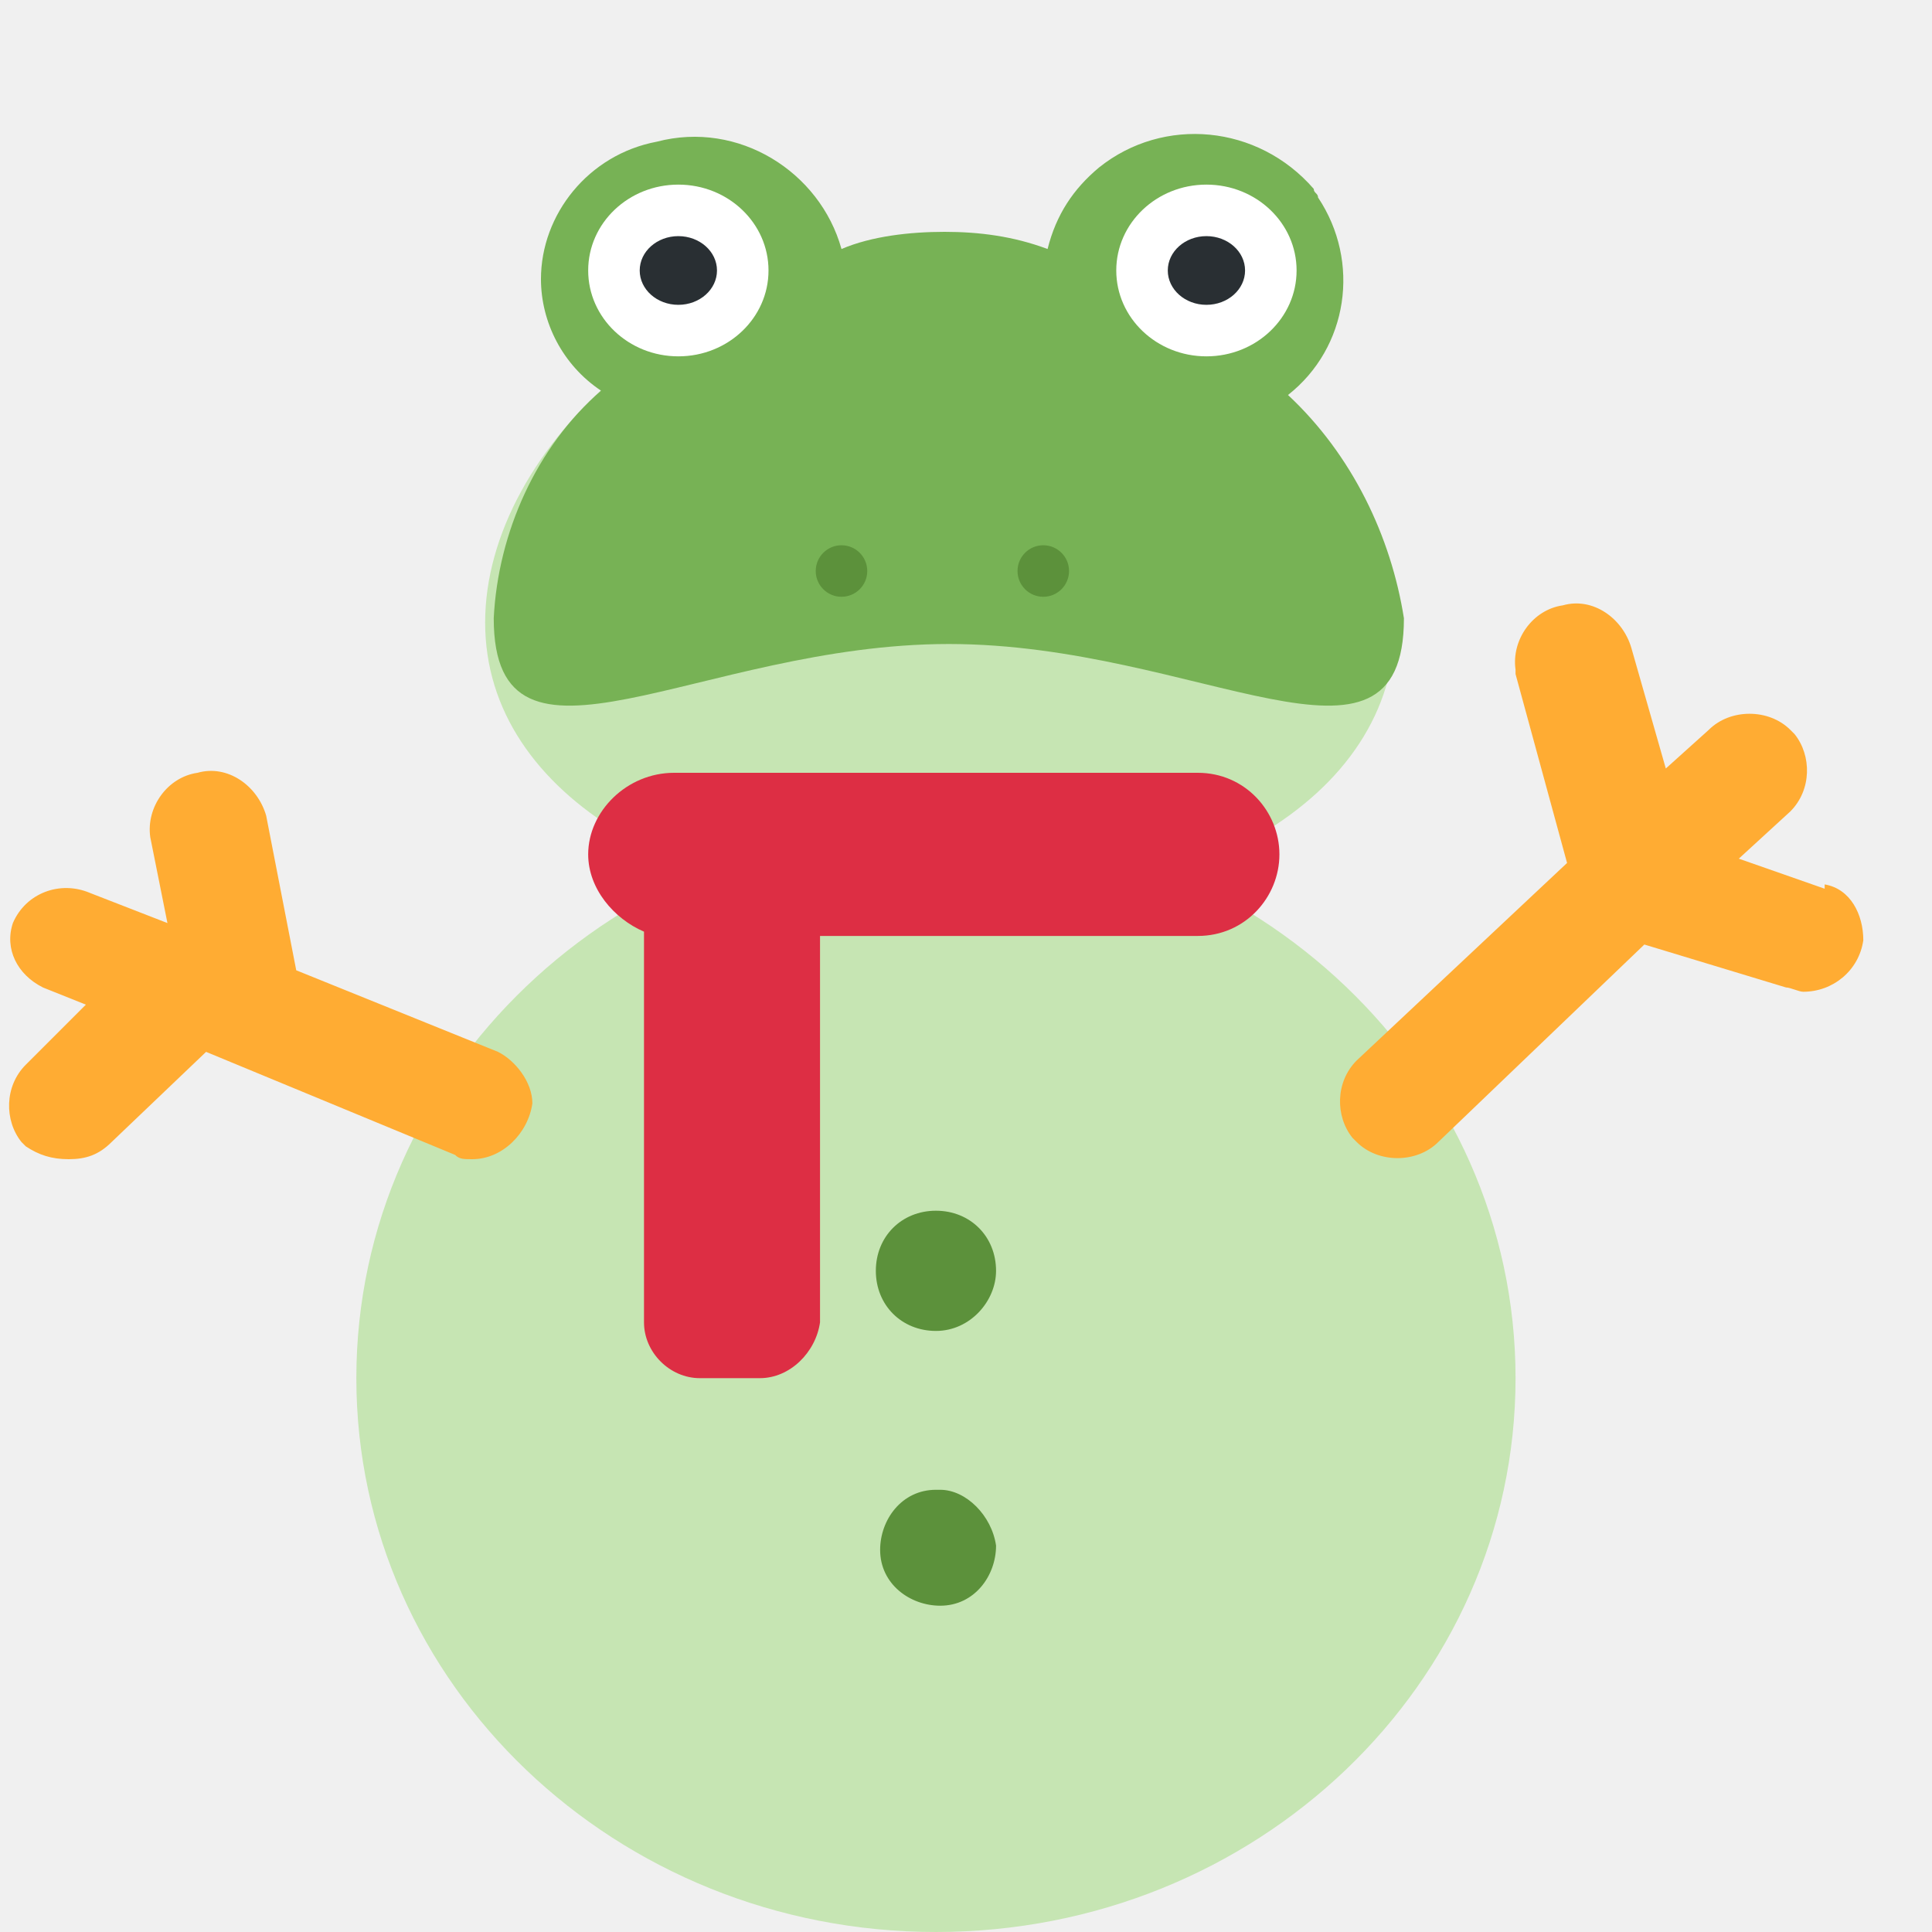
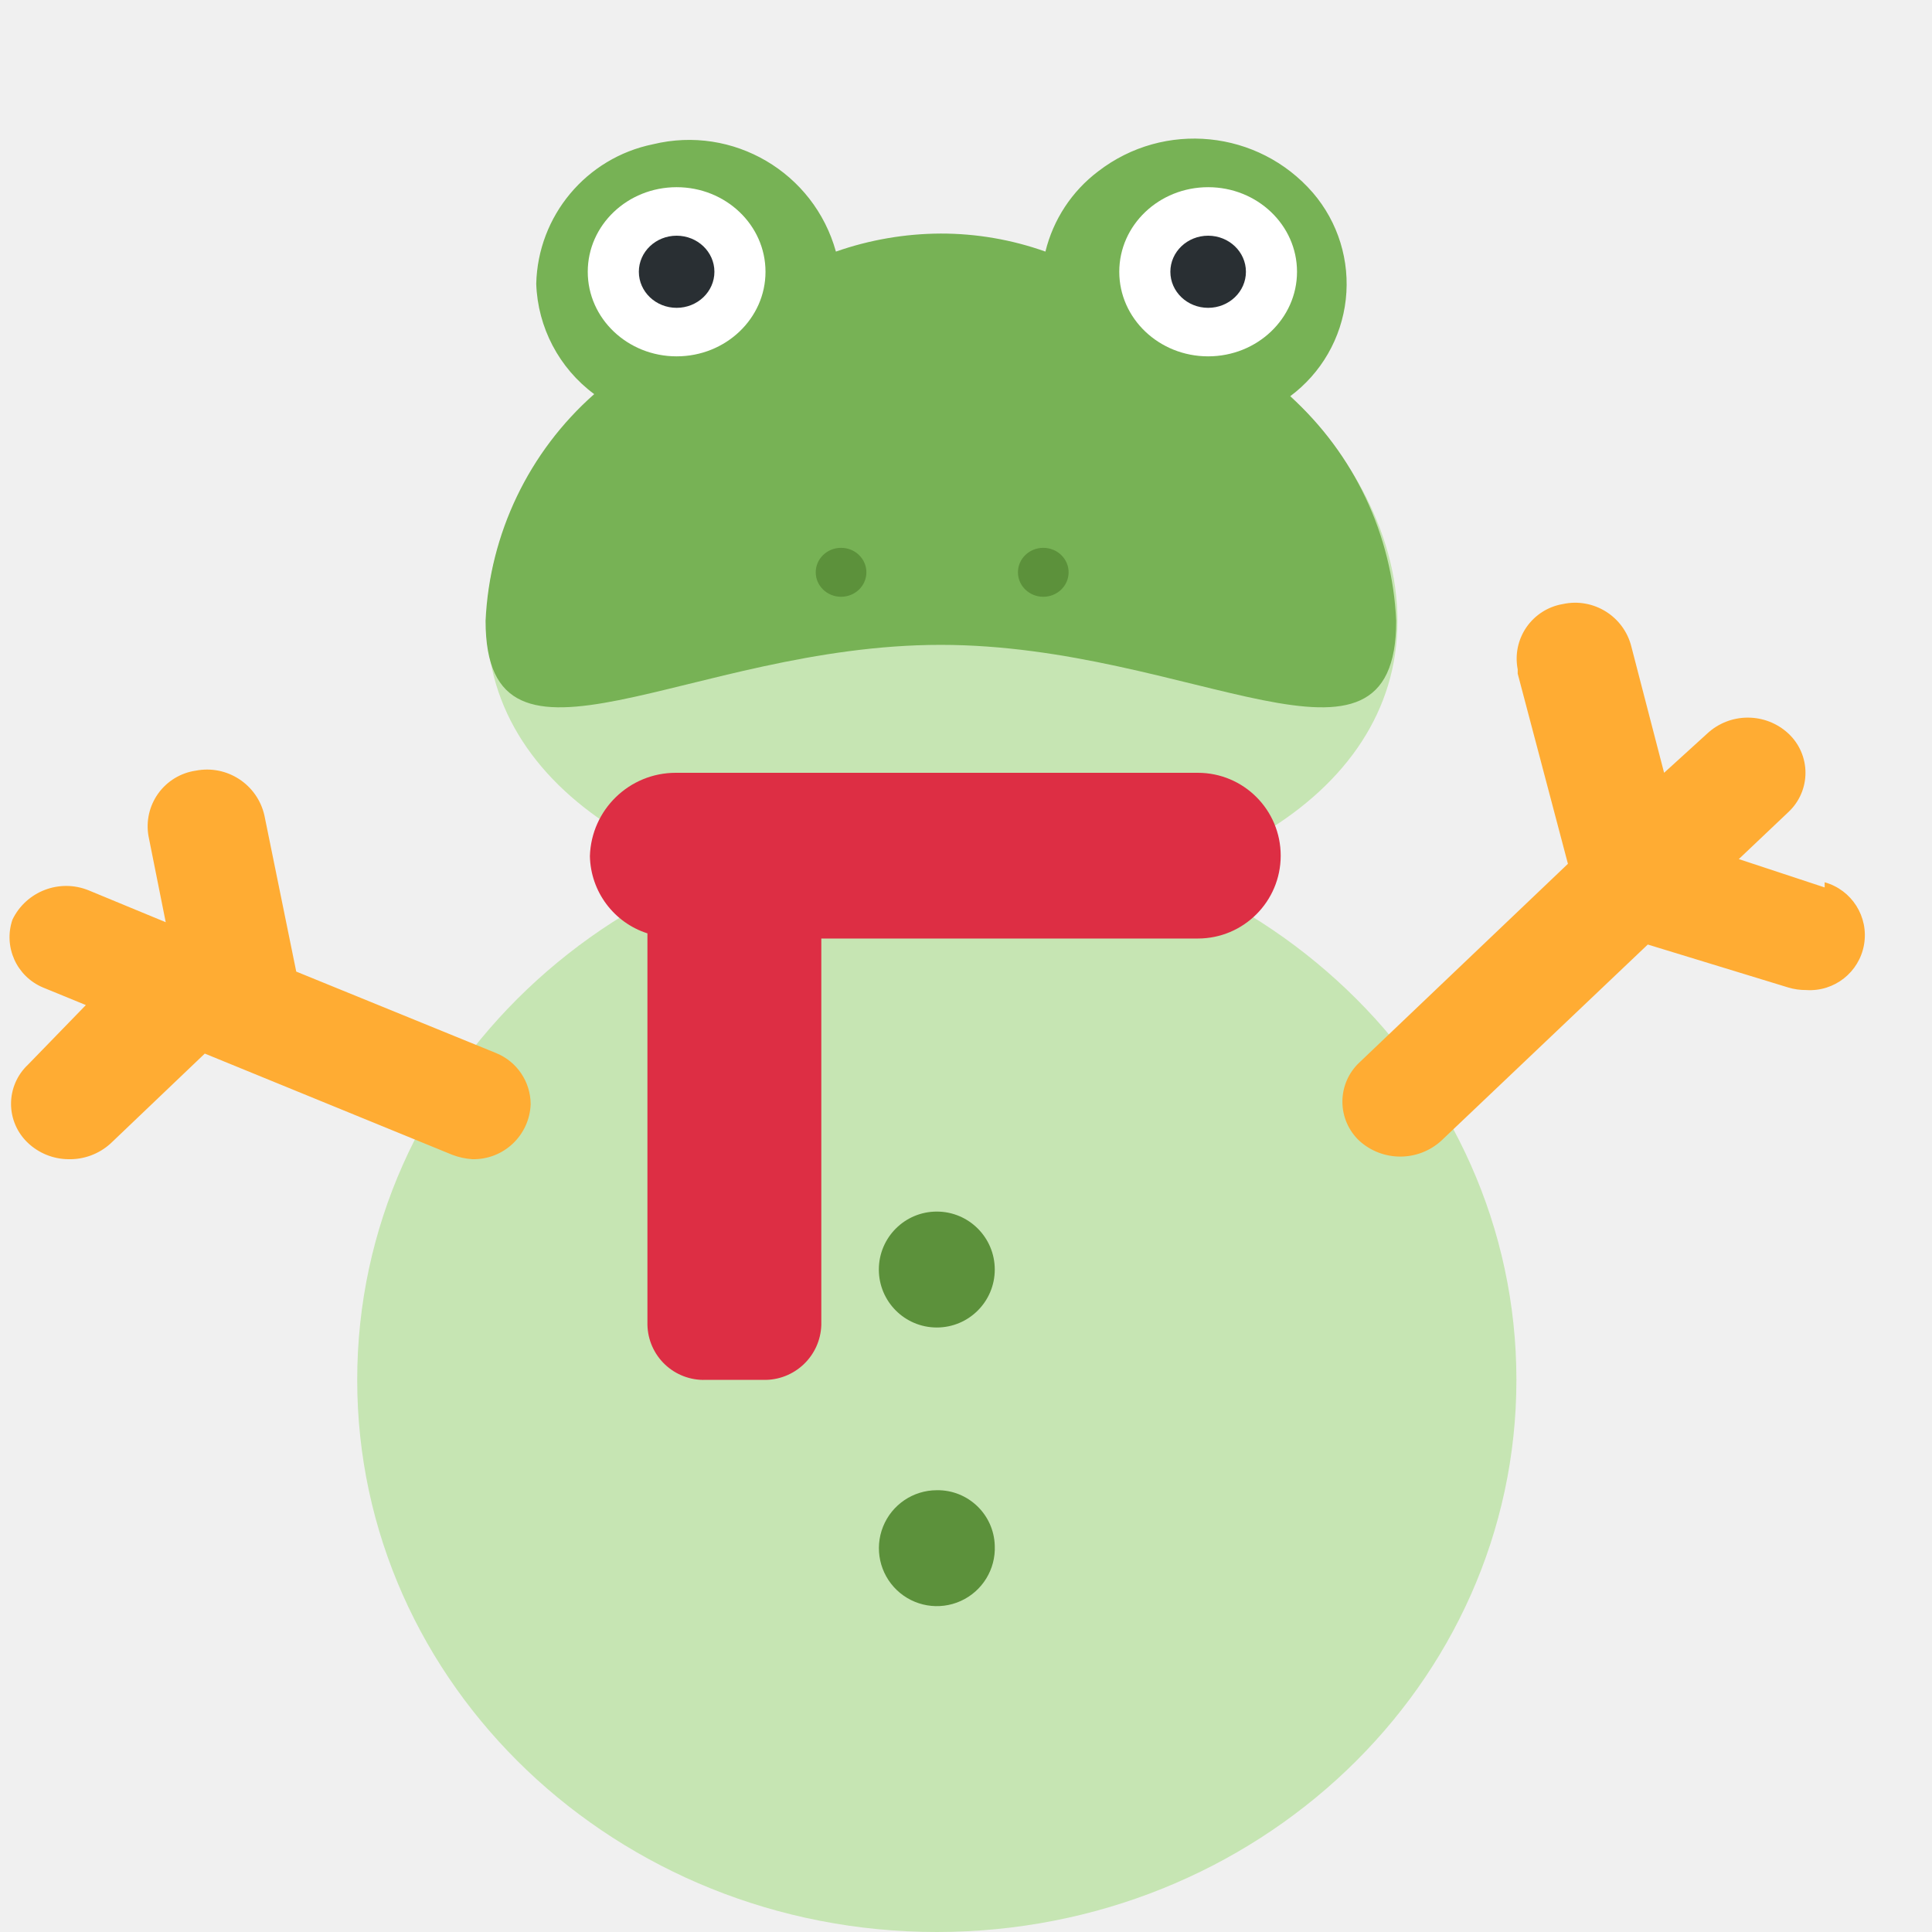
- <svg xmlns="http://www.w3.org/2000/svg" version="1.1" id="Ebene_1" x="0px" y="0px" viewBox="0 0 45 45" style="enable-background:new 0 0 45 45;" xml:space="preserve">
-   <style type="text/css">
- 	.st0{fill:#C6E5B3;}
- 	.st1{fill:#77B255;}
- 	.st2{fill:#FFFFFF;}
- 	.st3{fill:#292F33;}
- 	.st4{fill:#5C913B;}
- 	.st5{fill:#DD2E44;}
- 	.st6{fill:#FFAC33;}
- </style>
-   <g id="Ebene_2-2-2_1_">
-     <path class="st0" d="M32.5,14.5c0,4.2-4.8,6.7-10.6,6.7s-10.6-2.6-10.6-6.7S16.1,6,21.9,6S32.5,10.3,32.5,14.5z" />
-     <path class="st1" d="M30,9.2c1.4-1.1,1.7-3.1,0.7-4.6c0-0.1-0.1-0.1-0.1-0.2c-1.3-1.5-3.5-1.7-5-0.5c-0.6,0.5-1,1.1-1.2,1.9   c-0.8-0.3-1.6-0.4-2.4-0.4c-0.8,0-1.7,0.1-2.4,0.4c-0.5-1.8-2.4-3-4.3-2.5c-1.6,0.3-2.7,1.7-2.7,3.2c0,1,0.5,2,1.4,2.6   c-1.5,1.3-2.4,3.3-2.5,5.3c0,4.2,4.8,0.6,10.6,0.6s10.6,3.6,10.6-0.6C32.4,12.5,31.5,10.6,30,9.2z" />
-     <ellipse class="st2" cx="15.8" cy="6.3" rx="2.1" ry="2" />
-     <ellipse class="st3" cx="15.8" cy="6.3" rx="0.9" ry="0.8" />
-     <ellipse class="st2" cx="28.1" cy="6.3" rx="2.1" ry="2" />
-     <ellipse class="st3" cx="28.1" cy="6.3" rx="0.9" ry="0.8" />
-     <ellipse class="st4" cx="19.6" cy="13.3" rx="0.6" ry="0.6" />
-     <ellipse class="st4" cx="24.3" cy="13.3" rx="0.6" ry="0.6" />
-   </g>
-   <g id="Ebene_1-2-2_1_">
-     <ellipse class="st0" cx="21.8" cy="32.1" rx="13.5" ry="12.9" />
-     <path class="st5" d="M27.9,18H15.7c-1.1,0-2,0.9-2,1.9c0,0.8,0.6,1.5,1.3,1.8v9.1c0,0.7,0.6,1.3,1.3,1.3c0,0,0,0,0,0h1.4   c0.7,0,1.3-0.6,1.4-1.3v-9h8.8c1.1,0,1.9-0.9,1.9-1.9S29,18,27.9,18L27.9,18z" />
-     <path class="st4" d="M23.2,29.6c0,0.7-0.6,1.4-1.4,1.4s-1.4-0.6-1.4-1.4s0.6-1.4,1.4-1.4S23.2,28.8,23.2,29.6z M23.2,36   c0,0.7-0.5,1.4-1.3,1.4c-0.7,0-1.4-0.5-1.4-1.3c0-0.7,0.5-1.4,1.3-1.4c0,0,0,0,0.1,0C22.5,34.7,23.1,35.3,23.2,36z" />
-     <path class="st6" d="M11.6,24.5l-4.7-1.9L6.2,19c-0.2-0.7-0.9-1.2-1.6-1c-0.7,0.1-1.2,0.8-1.1,1.5c0,0,0,0,0,0l0,0l0.4,2l-1.8-0.7   c-0.7-0.3-1.5,0-1.8,0.7C0.1,22.1,0.4,22.7,1,23l1,0.4l-1.4,1.4c-0.5,0.5-0.5,1.3-0.1,1.8c0,0,0,0,0.1,0.1C0.9,26.9,1.2,27,1.6,27   c0.4,0,0.7-0.1,1-0.4l2.2-2.1l5.8,2.4C10.7,27,10.8,27,11,27c0.7,0,1.3-0.6,1.4-1.3C12.4,25.2,12,24.7,11.6,24.5z M42.5,20.7   l-2-0.7l1.2-1.1c0.5-0.5,0.5-1.3,0.1-1.8c0,0,0,0-0.1-0.1l0,0c-0.5-0.5-1.4-0.5-1.9,0l-1,0.9L38,15.1c-0.2-0.7-0.9-1.2-1.6-1   c-0.7,0.1-1.2,0.8-1.1,1.5c0,0,0,0,0,0v0.1l1.2,4.4l-4.9,4.6c-0.5,0.5-0.5,1.3-0.1,1.8c0,0,0,0,0.1,0.1l0,0c0.5,0.5,1.4,0.5,1.9,0   l4.8-4.6l3.3,1c0.1,0,0.3,0.1,0.4,0.1c0.7,0,1.3-0.5,1.4-1.2c0-0.6-0.3-1.2-0.9-1.3V20.7z" />
+ <svg xmlns="http://www.w3.org/2000/svg" viewBox="0 0 45 45" version="1.1" id="svg37">
+   <defs id="defs4">
+     <style id="style2">.cls-1{fill:#c6e5b3;}.cls-2{fill:#77b255;}.cls-3{fill:#fff;}.cls-4{fill:#292f33;}.cls-5{fill:#5c913b;}.cls-6{fill:#dd2e44;}.cls-7{fill:#ffac33;}.cls-8{fill:#88c9f9;}</style>
+   </defs>
+   <g id="Ebene_2" data-name="Ebene 2">
+     <g id="Ebene_1-2" data-name="Ebene 1">
+       <g id="Ebene_2-2" data-name="Ebene 2">
+         <g id="Ebene_2-2-2" data-name="Ebene 2-2">
+           <path class="cls-1" d="m 32.55,14.46 c 0,4.18 -4.75,6.73 -10.61,6.73 -5.86,0 -10.6,-2.57 -10.6,-6.73 0,-4.16 4.75,-8.46 10.6,-8.46 5.85,0 10.61,4.29 10.61,8.46 z" id="path6" />
+           <path class="cls-2" d="m 30.05,9.23 a 3.26,3.26 0 0 0 0.53,-4.74 3.66,3.66 0 0 0 -5,-0.5 3.33,3.33 0 0 0 -1.23,1.87 7.24,7.24 0 0 0 -2.44,-0.42 7.49,7.49 0 0 0 -2.44,0.42 3.55,3.55 0 0 0 -4.26,-2.5 3.4,3.4 0 0 0 -2.72,3.25 3.34,3.34 0 0 0 1.35,2.57 7.51,7.51 0 0 0 -2.53,5.28 c 0,4.18 4.75,0.56 10.6,0.56 5.85,0 10.61,3.62 10.61,-0.56 A 7.5,7.5 0 0 0 30.05,9.23 Z" id="path8" />
+           <ellipse class="cls-3" cx="15.76" cy="6.33" rx="2.07" ry="1.97" id="ellipse10" />
+           <ellipse class="cls-4" cx="15.76" cy="6.33" rx="0.88" ry="0.84" id="ellipse12" />
+           <ellipse class="cls-3" cx="28.14" cy="6.33" rx="2.07" ry="1.97" id="ellipse14" />
+           <ellipse class="cls-4" cx="28.14" cy="6.33" rx="0.88" ry="0.84" id="ellipse16" />
+           <ellipse class="cls-5" cx="19.59" cy="13.33" rx="0.59" ry="0.57" id="ellipse18" />
+           <ellipse class="cls-5" cx="24.3" cy="13.33" rx="0.59" ry="0.57" id="ellipse20" />
+         </g>
+         <g id="Ebene_1-2-2" data-name="Ebene 1-2">
+           <ellipse class="cls-1" cx="21.82" cy="32.14" rx="13.5" ry="12.86" id="ellipse23" />
+           <path class="cls-6" d="M 27.89,18 H 15.74 a 2,2 0 0 0 -2,1.94 1.93,1.93 0 0 0 1.34,1.8 v 9.12 a 1.31,1.31 0 0 0 1.35,1.28 h 1.35 a 1.32,1.32 0 0 0 1.35,-1.28 v -9 h 8.77 a 1.93,1.93 0 1 0 0,-3.86 z" id="path25" />
+           <path class="cls-5" d="m 23.17,29.57 a 1.35,1.35 0 0 1 -2.7,0 1.35,1.35 0 0 1 2.7,0 z m 0,6.43 A 1.35,1.35 0 1 1 21.82,34.71 1.33,1.33 0 0 1 23.17,36 Z" id="path27" />
+           <path class="cls-7" d="M 11.56,24.53 6.9,22.63 6.16,19 a 1.37,1.37 0 0 0 -1.6,-1.05 1.31,1.31 0 0 0 -1.1,1.53 v 0 l 0.4,2 -1.79,-0.74 A 1.39,1.39 0 0 0 0.29,21.42 1.27,1.27 0 0 0 1,23 l 1,0.41 -1.35,1.39 a 1.25,1.25 0 0 0 0,1.82 1.39,1.39 0 0 0 0.93,0.38 1.41,1.41 0 0 0 1,-0.37 l 2.19,-2.09 5.77,2.36 A 1.61,1.61 0 0 0 11,27 a 1.33,1.33 0 0 0 1.36,-1.28 1.29,1.29 0 0 0 -0.8,-1.19 z m 30.94,-3.86 -2,-0.66 1.16,-1.1 a 1.25,1.25 0 0 0 0,-1.82 v 0 a 1.39,1.39 0 0 0 -1.9,0 L 38.76,18 38,15.07 a 1.35,1.35 0 0 0 -1.6,-1 1.29,1.29 0 0 0 -1.05,1.52 v 0.1 l 1.17,4.43 -4.86,4.63 a 1.25,1.25 0 0 0 0,1.82 v 0 a 1.42,1.42 0 0 0 1.91,0 l 4.81,-4.57 3.27,1 a 1.42,1.42 0 0 0 0.42,0.06 1.28,1.28 0 0 0 0.43,-2.51 z" id="path29" />
+         </g>
+       </g>
+     </g>
  </g>
</svg>
